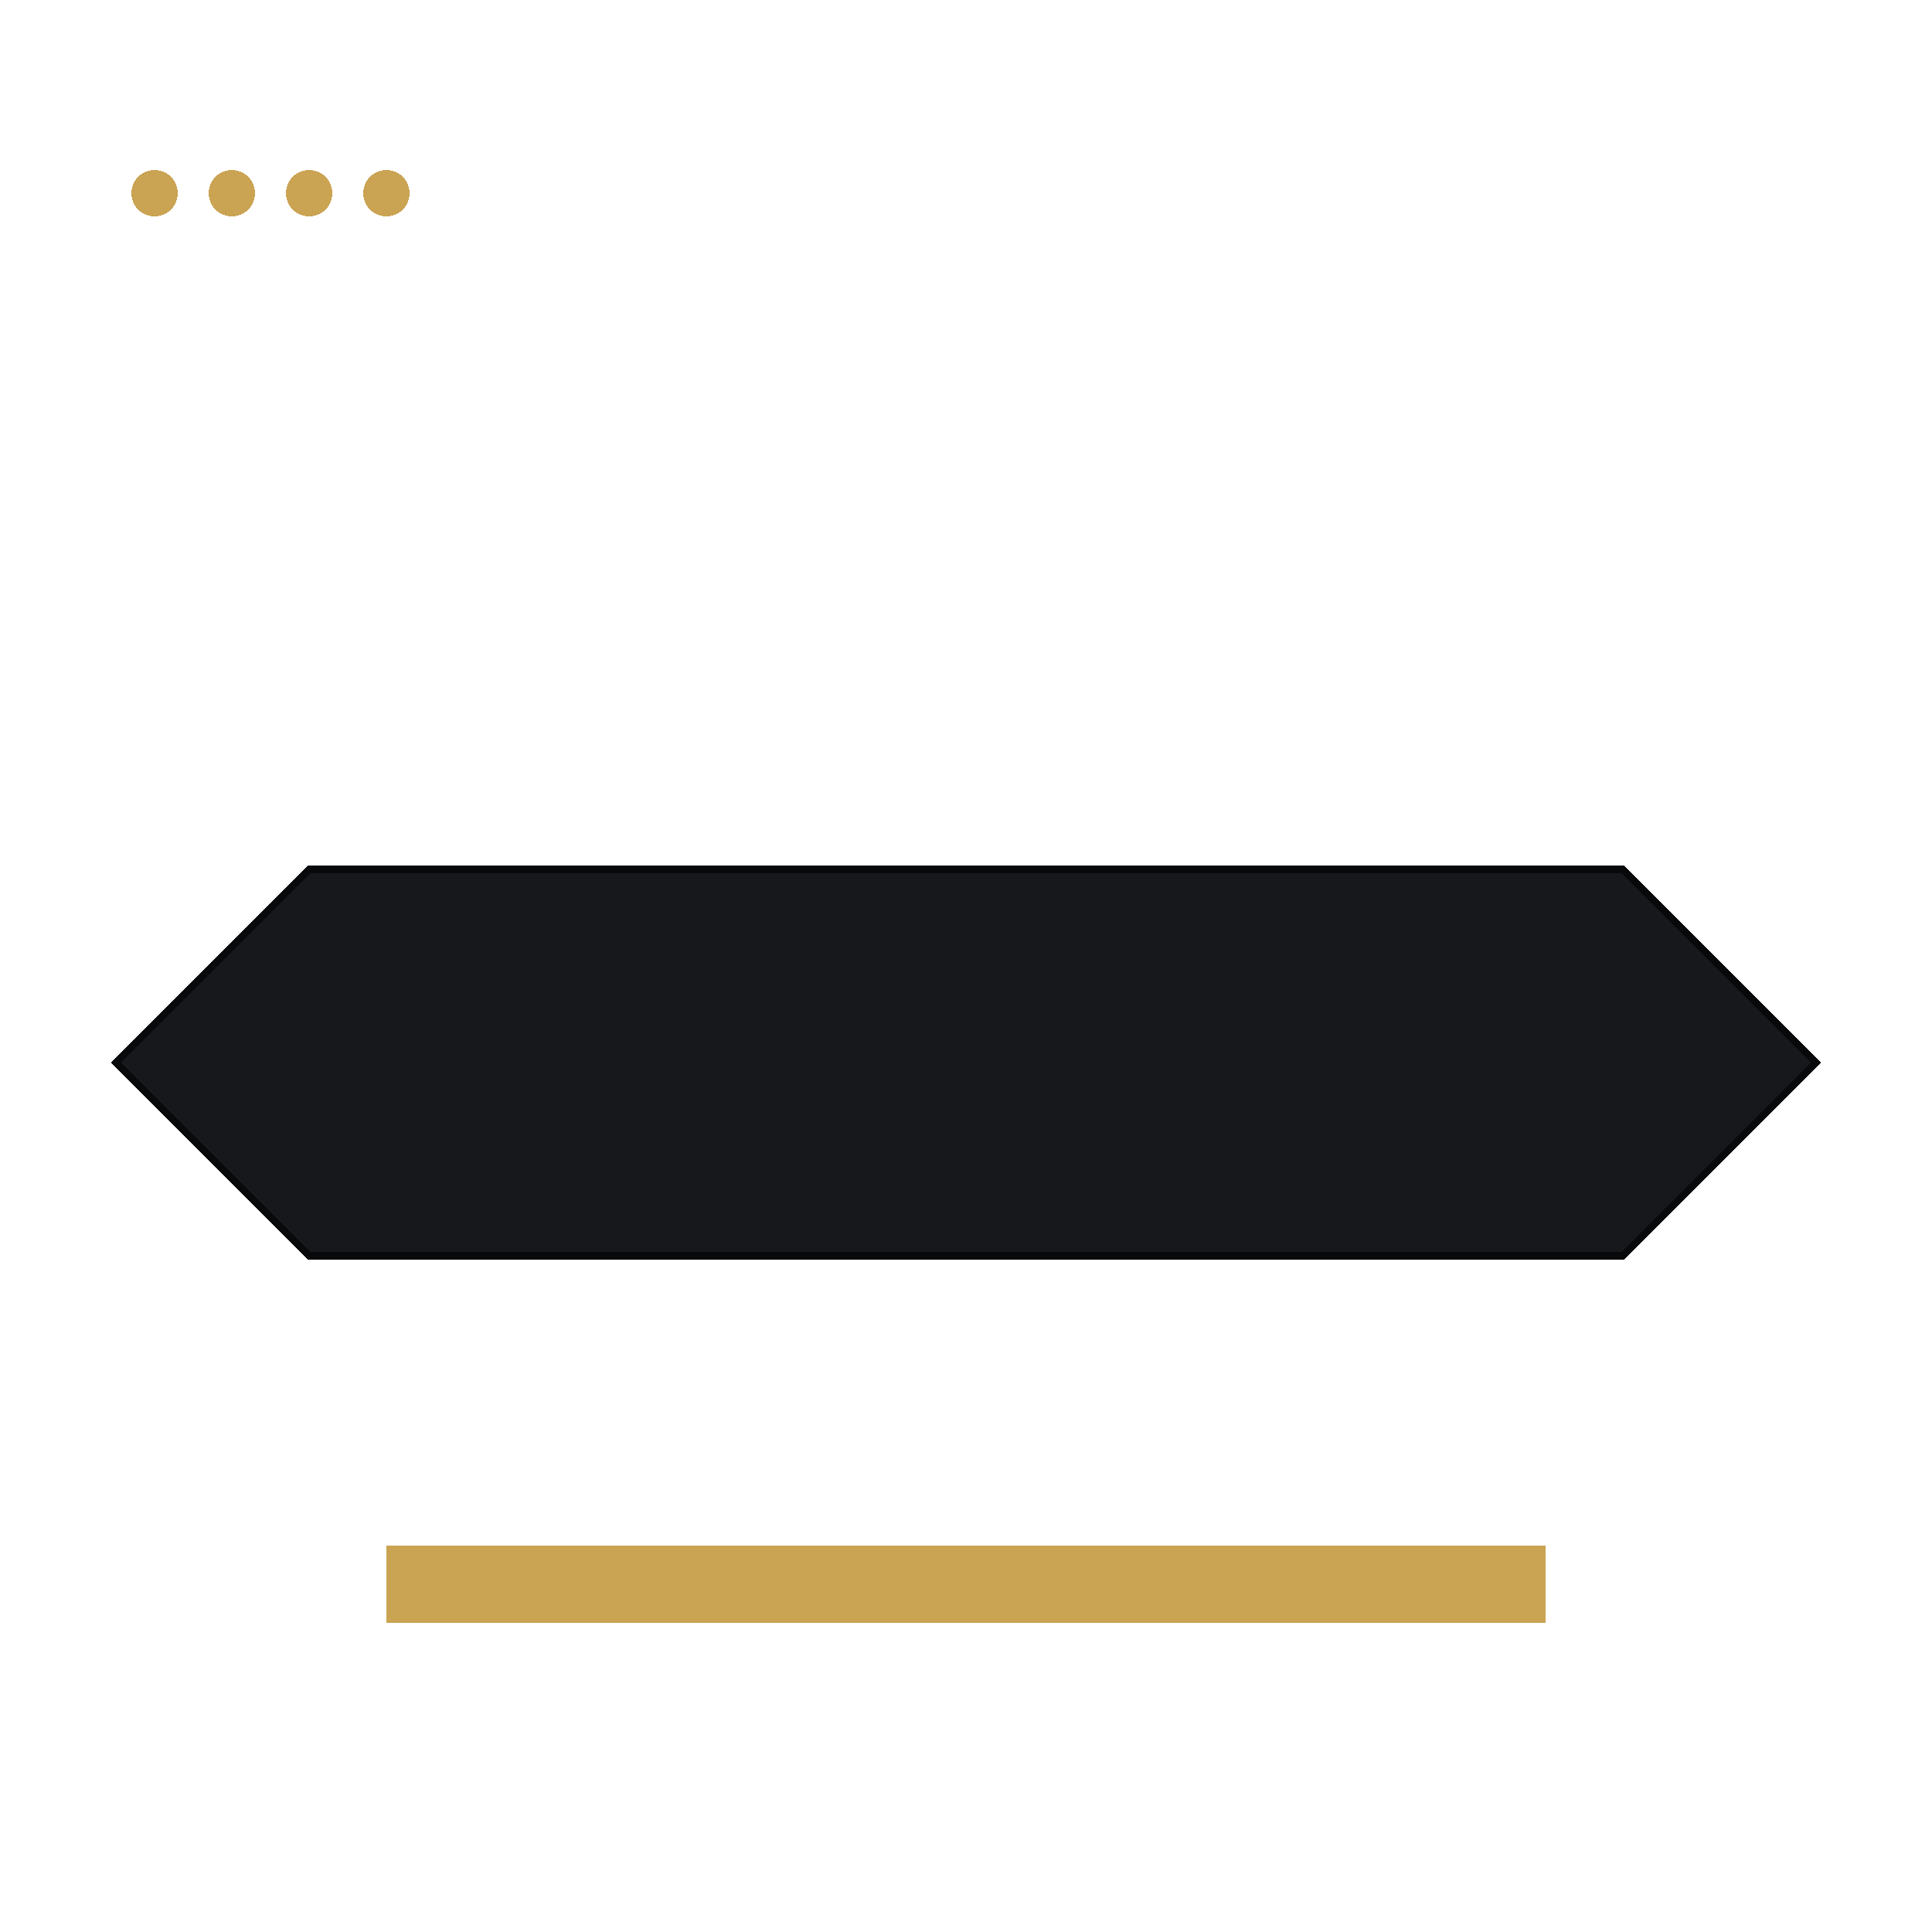
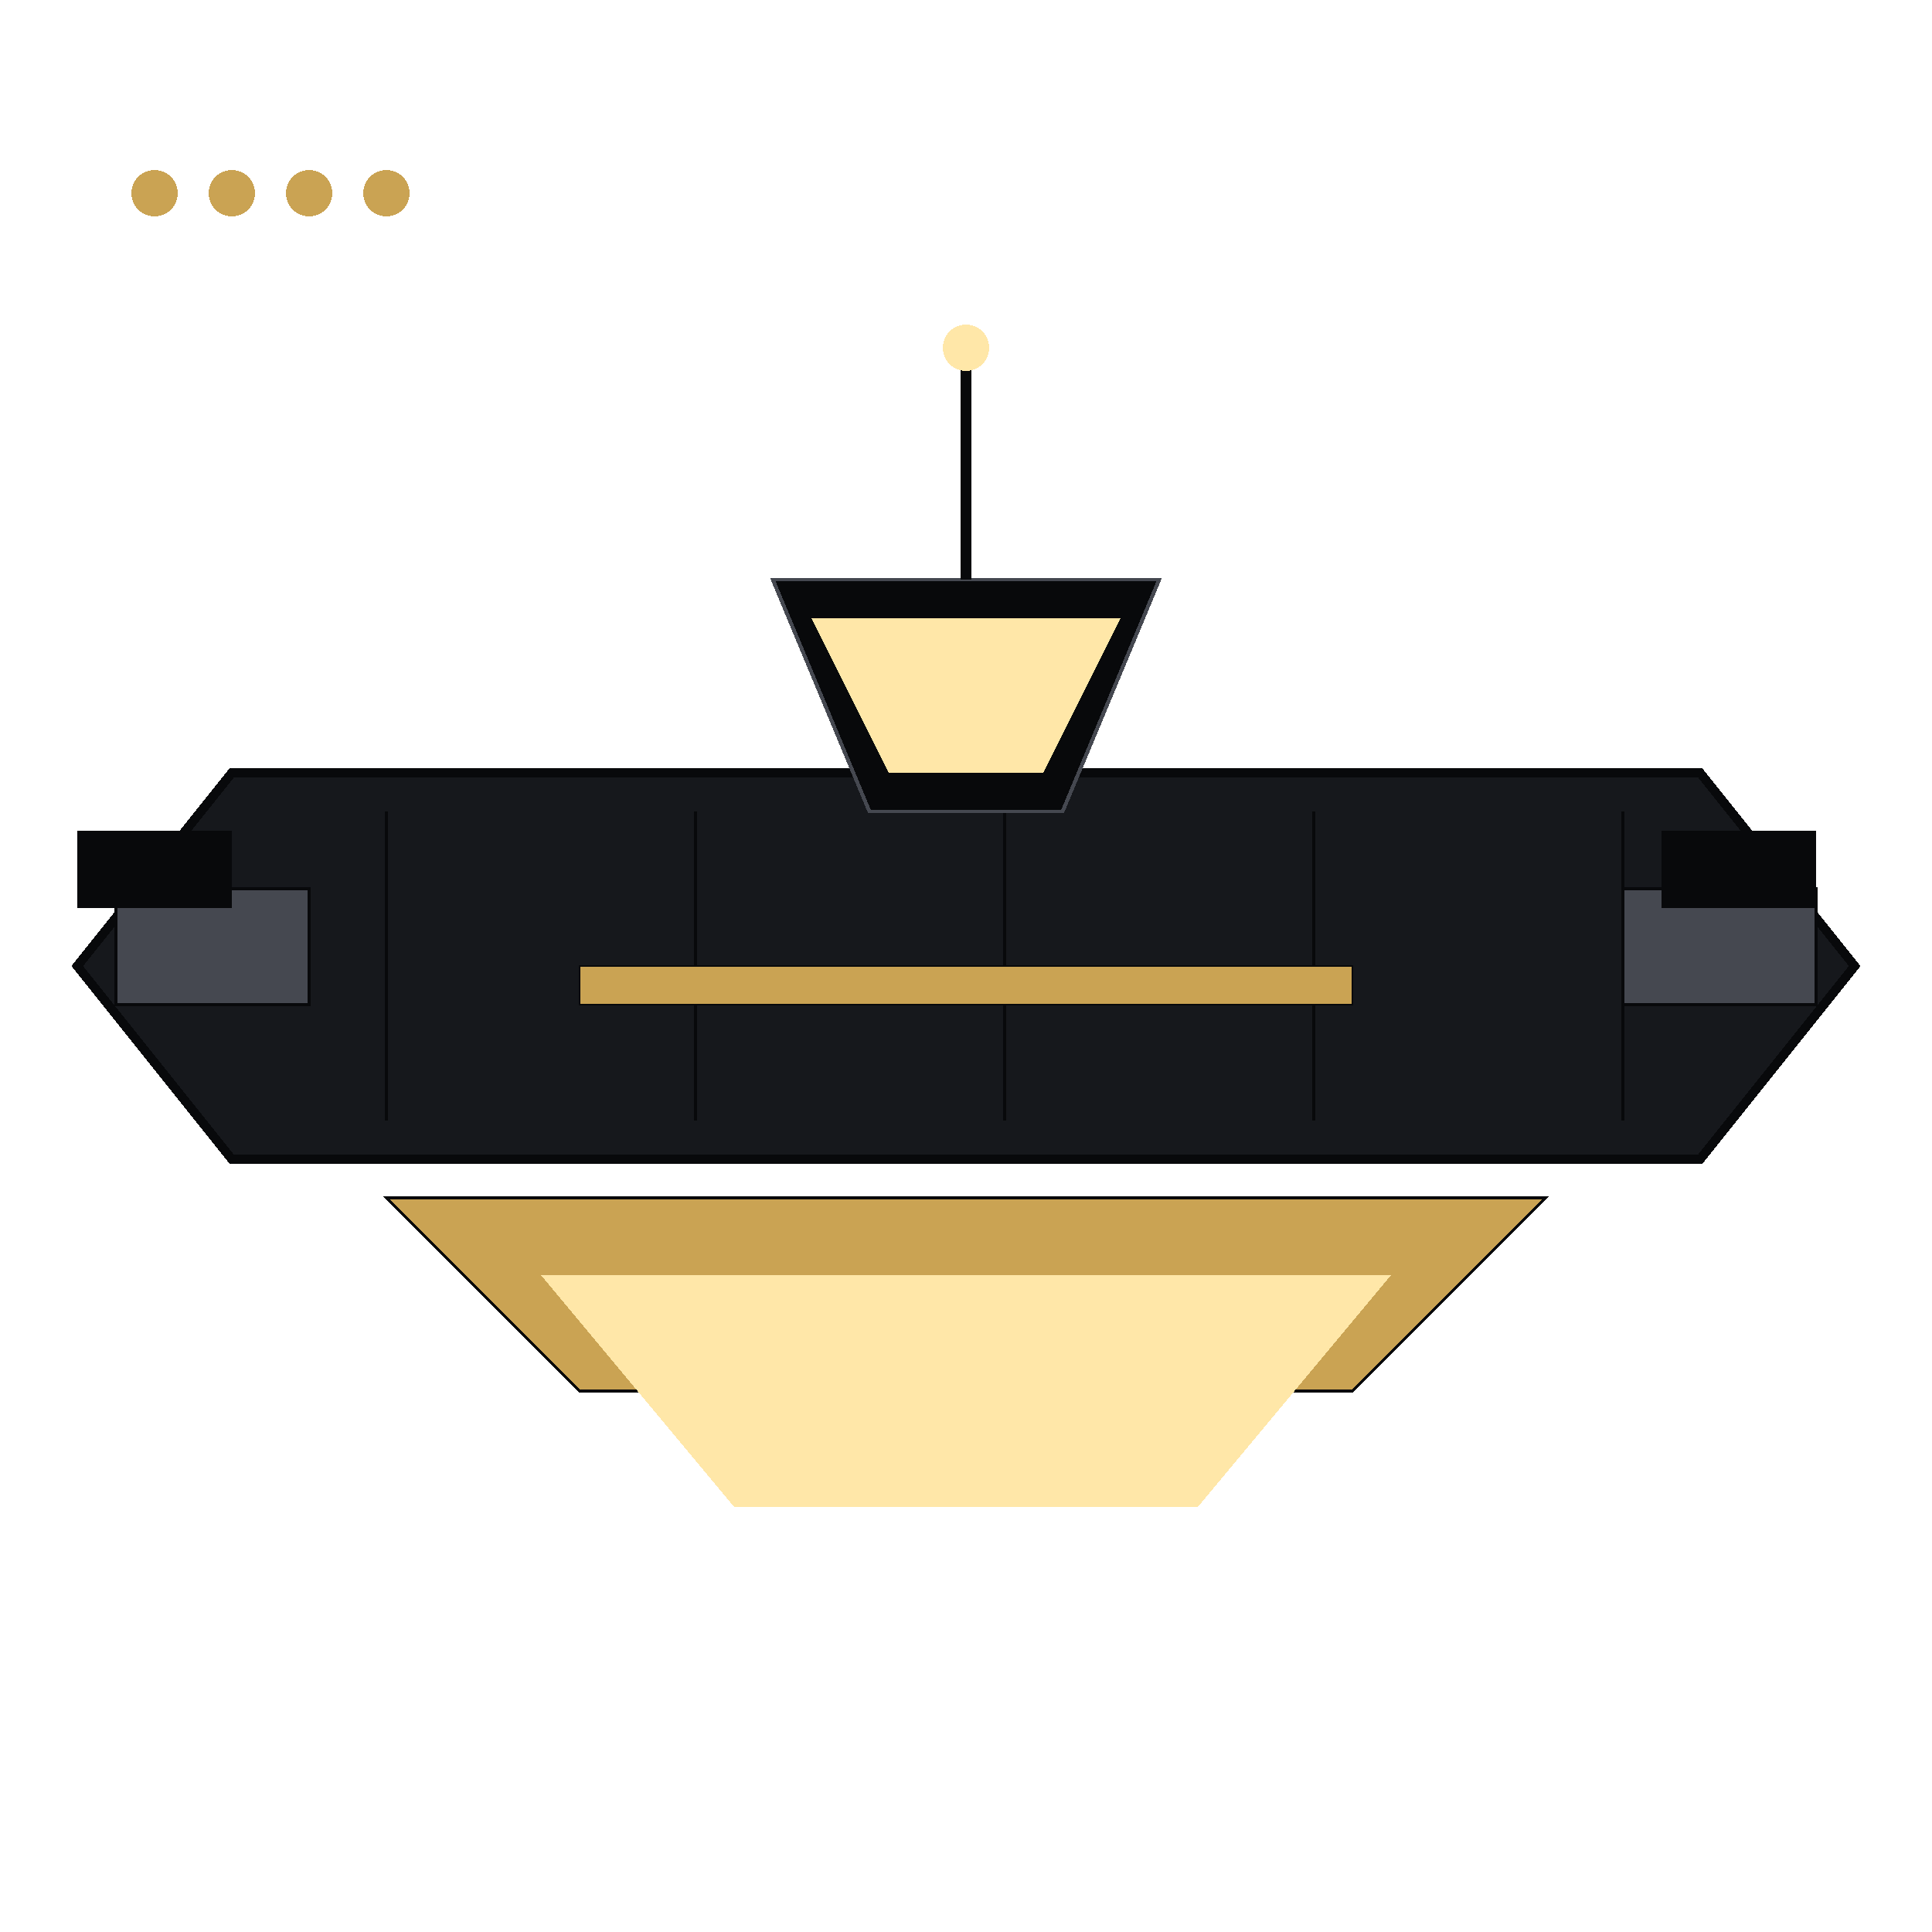
<svg xmlns="http://www.w3.org/2000/svg" viewBox="0 0 256 256" width="256" height="256" shape-rendering="crispEdges">
-   <polygon points="40.96,115.20 215.04,115.20 240.64,140.80 215.04,166.40 40.96,166.40 15.36,140.80" fill="#16181c" stroke="#08090b" stroke-width="1.00" />
-   <rect x="51.20" y="204.80" width="153.60" height="10.24" fill="#caa353" />
+   <polygon points="30.72,102.40 225.28,102.40 245.76,128.00 225.28,153.60 30.72,153.60 10.24,128.00" fill="#16181c" stroke="#08090b" stroke-width="1.20" />
+   <line x1="51.20" y1="107.52" x2="51.20" y2="148.48" stroke="#08090b" stroke-width="0.50" />
+   <line x1="92.16" y1="107.52" x2="92.16" y2="148.48" stroke="#08090b" stroke-width="0.50" />
+   <line x1="133.12" y1="107.52" x2="133.12" y2="148.48" stroke="#08090b" stroke-width="0.50" />
+   <line x1="174.08" y1="107.52" x2="174.08" y2="148.48" stroke="#08090b" stroke-width="0.50" />
+   <line x1="215.04" y1="107.52" x2="215.04" y2="148.48" stroke="#08090b" stroke-width="0.50" />
+   <polygon points="102.40,76.80 153.60,76.80 140.80,107.52 115.20,107.52" fill="#08090b" stroke="#454850" stroke-width="0.50" />
+   <polygon points="107.52,81.92 148.48,81.92 138.24,102.40 117.76,102.40" fill="#ffe7a8" />
+   <rect x="15.36" y="117.76" width="25.60" height="15.36" fill="#454850" stroke="#08090b" stroke-width="0.50" />
+   <rect x="215.04" y="117.76" width="25.60" height="15.36" fill="#454850" stroke="#08090b" stroke-width="0.50" />
+   <rect x="220.16" y="110.08" width="20.48" height="10.24" fill="#08090b" />
+   <rect x="10.24" y="110.08" width="20.48" height="10.24" fill="#08090b" />
+   <polygon points="51.20,158.72 204.80,158.72 179.20,184.32 76.80,184.32" fill="#caa353" stroke="#08090b" stroke-width="0.40" />
+   <polygon points="71.68,168.96 184.32,168.96 158.72,199.68 97.28,199.68" fill="#ffe7a8" />
+   <line x1="128.00" y1="76.80" x2="128.00" y2="46.08" stroke="#08090b" stroke-width="1.50" />
+   <circle cx="128.00" cy="46.08" r="3.07" fill="#ffe7a8" />
+   <rect x="76.80" y="128.00" width="102.40" height="5.12" fill="#caa353" stroke="#08090b" stroke-width="0.30" />
  <circle cx="20.48" cy="25.60" r="3.07" fill="#caa353" />
  <circle cx="30.72" cy="25.60" r="3.07" fill="#caa353" />
  <circle cx="40.96" cy="25.60" r="3.07" fill="#caa353" />
  <circle cx="51.20" cy="25.60" r="3.07" fill="#caa353" />
</svg>
